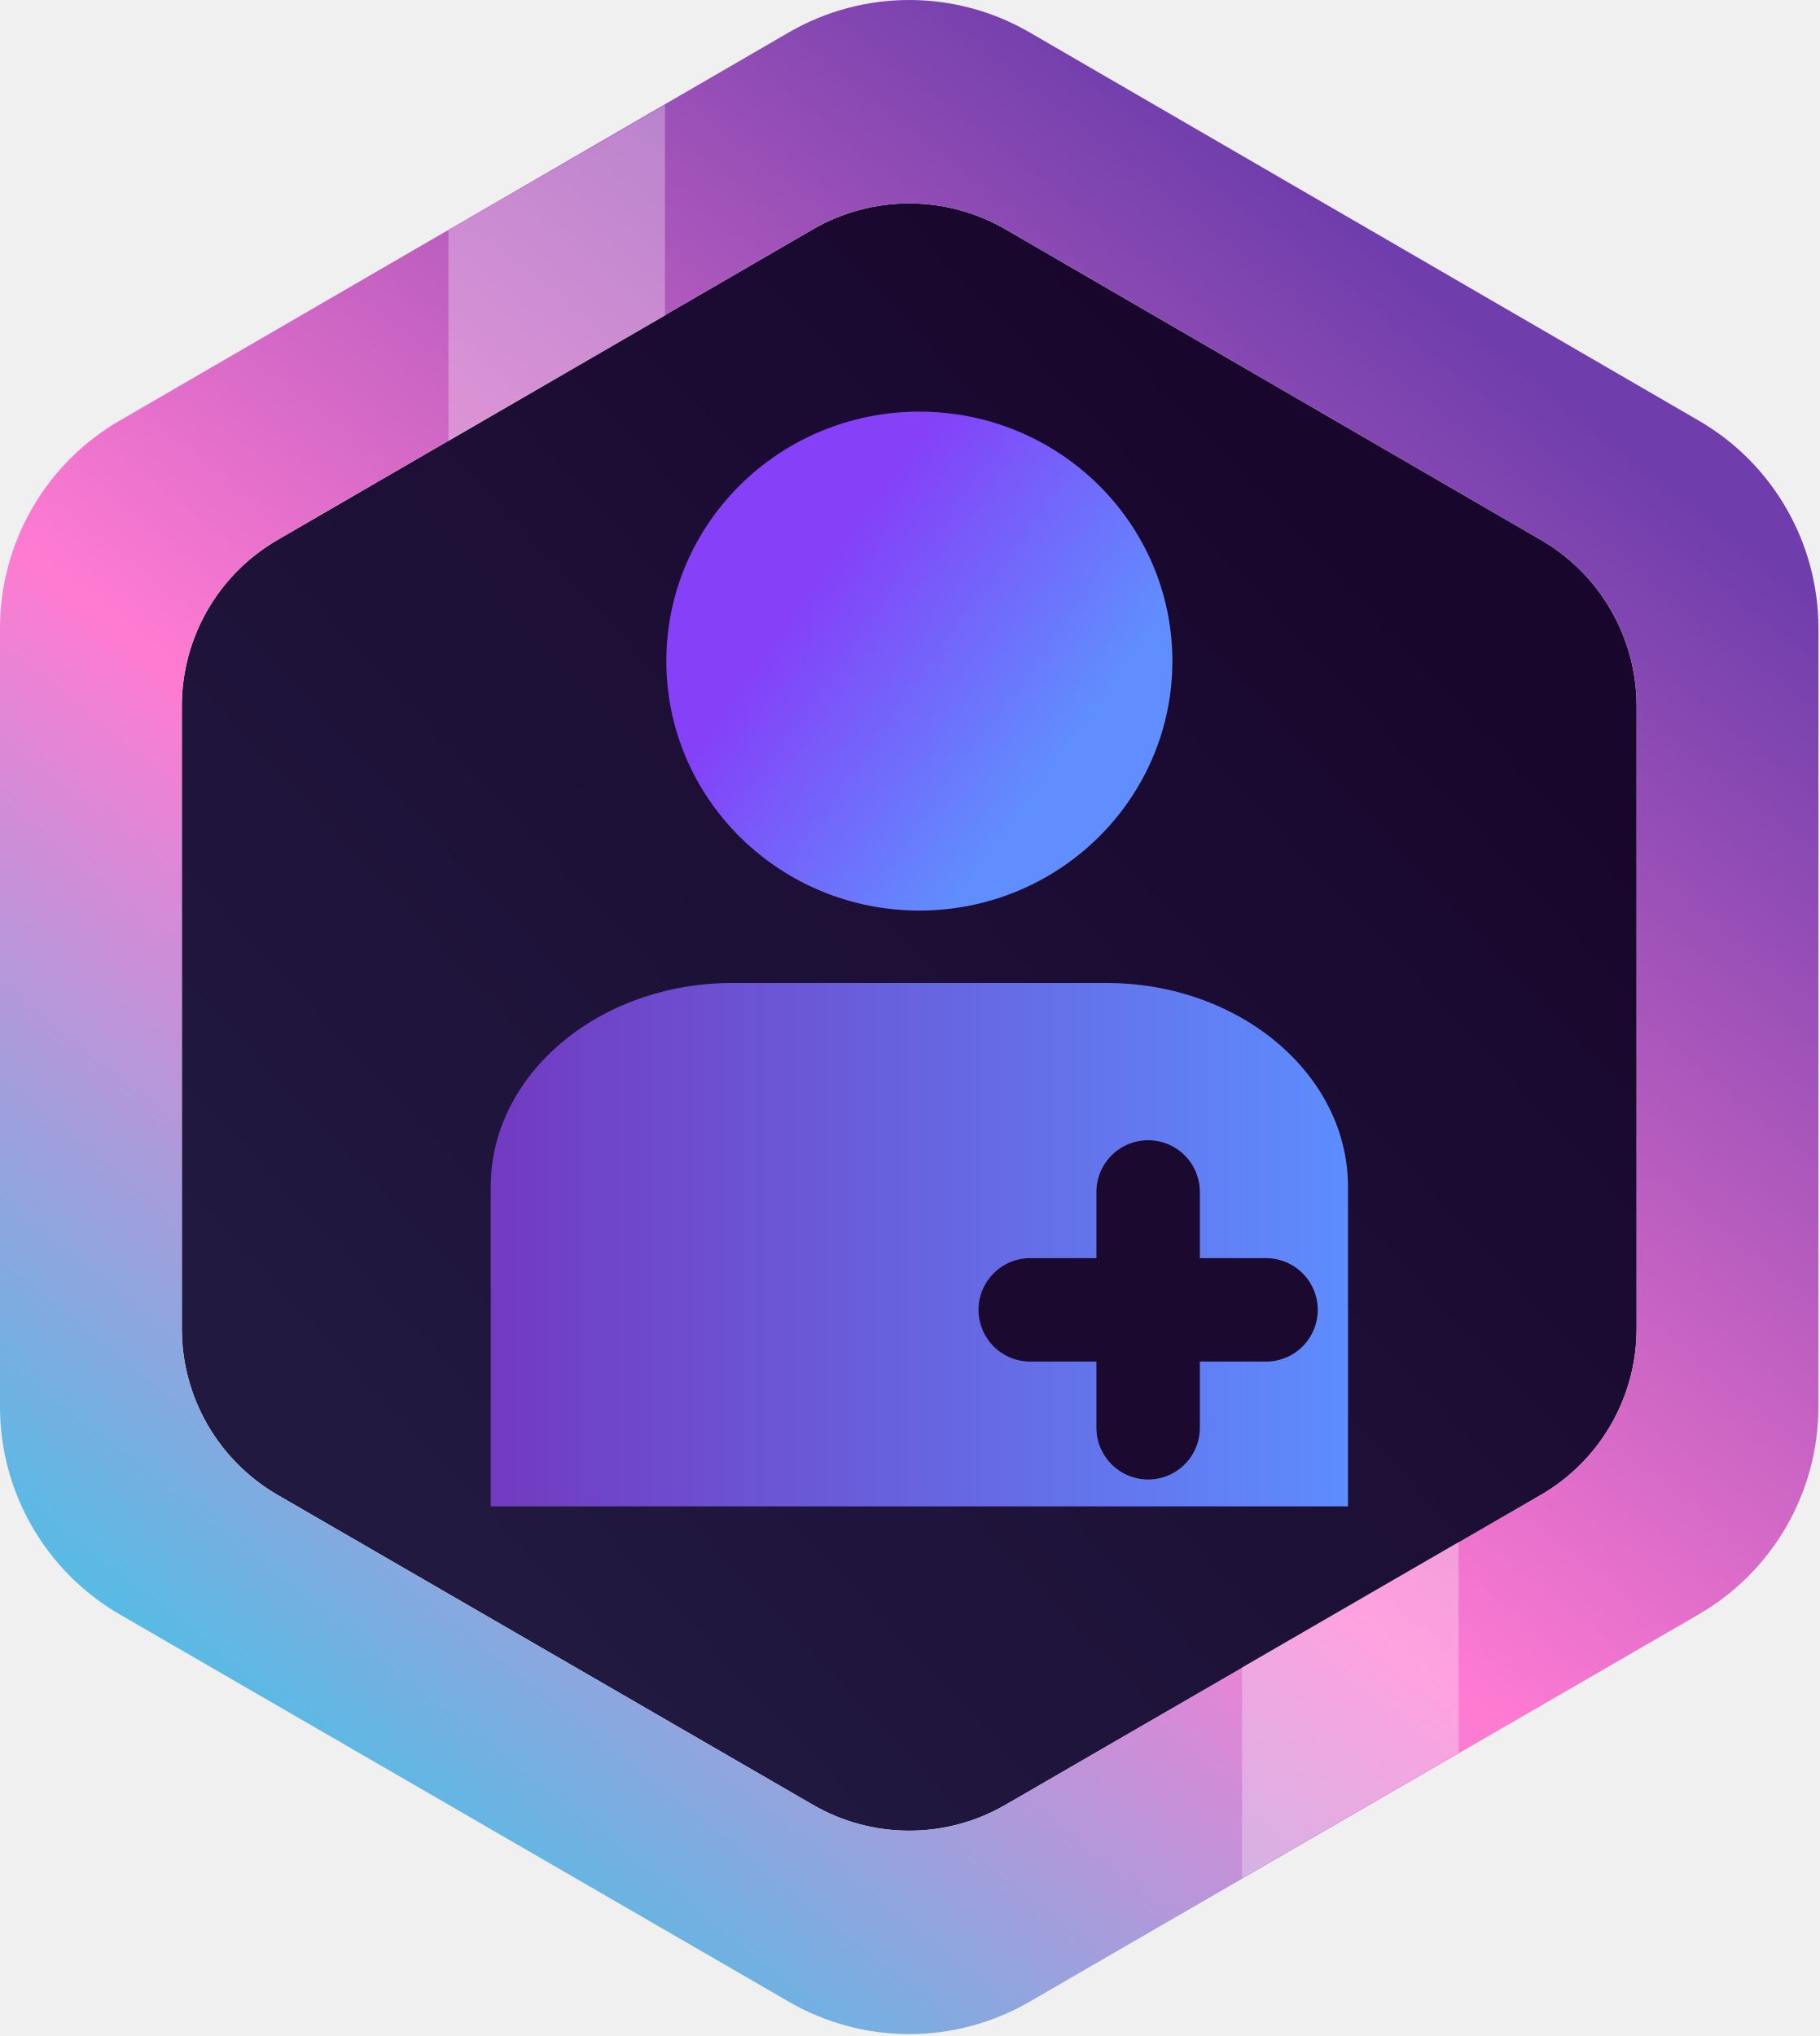
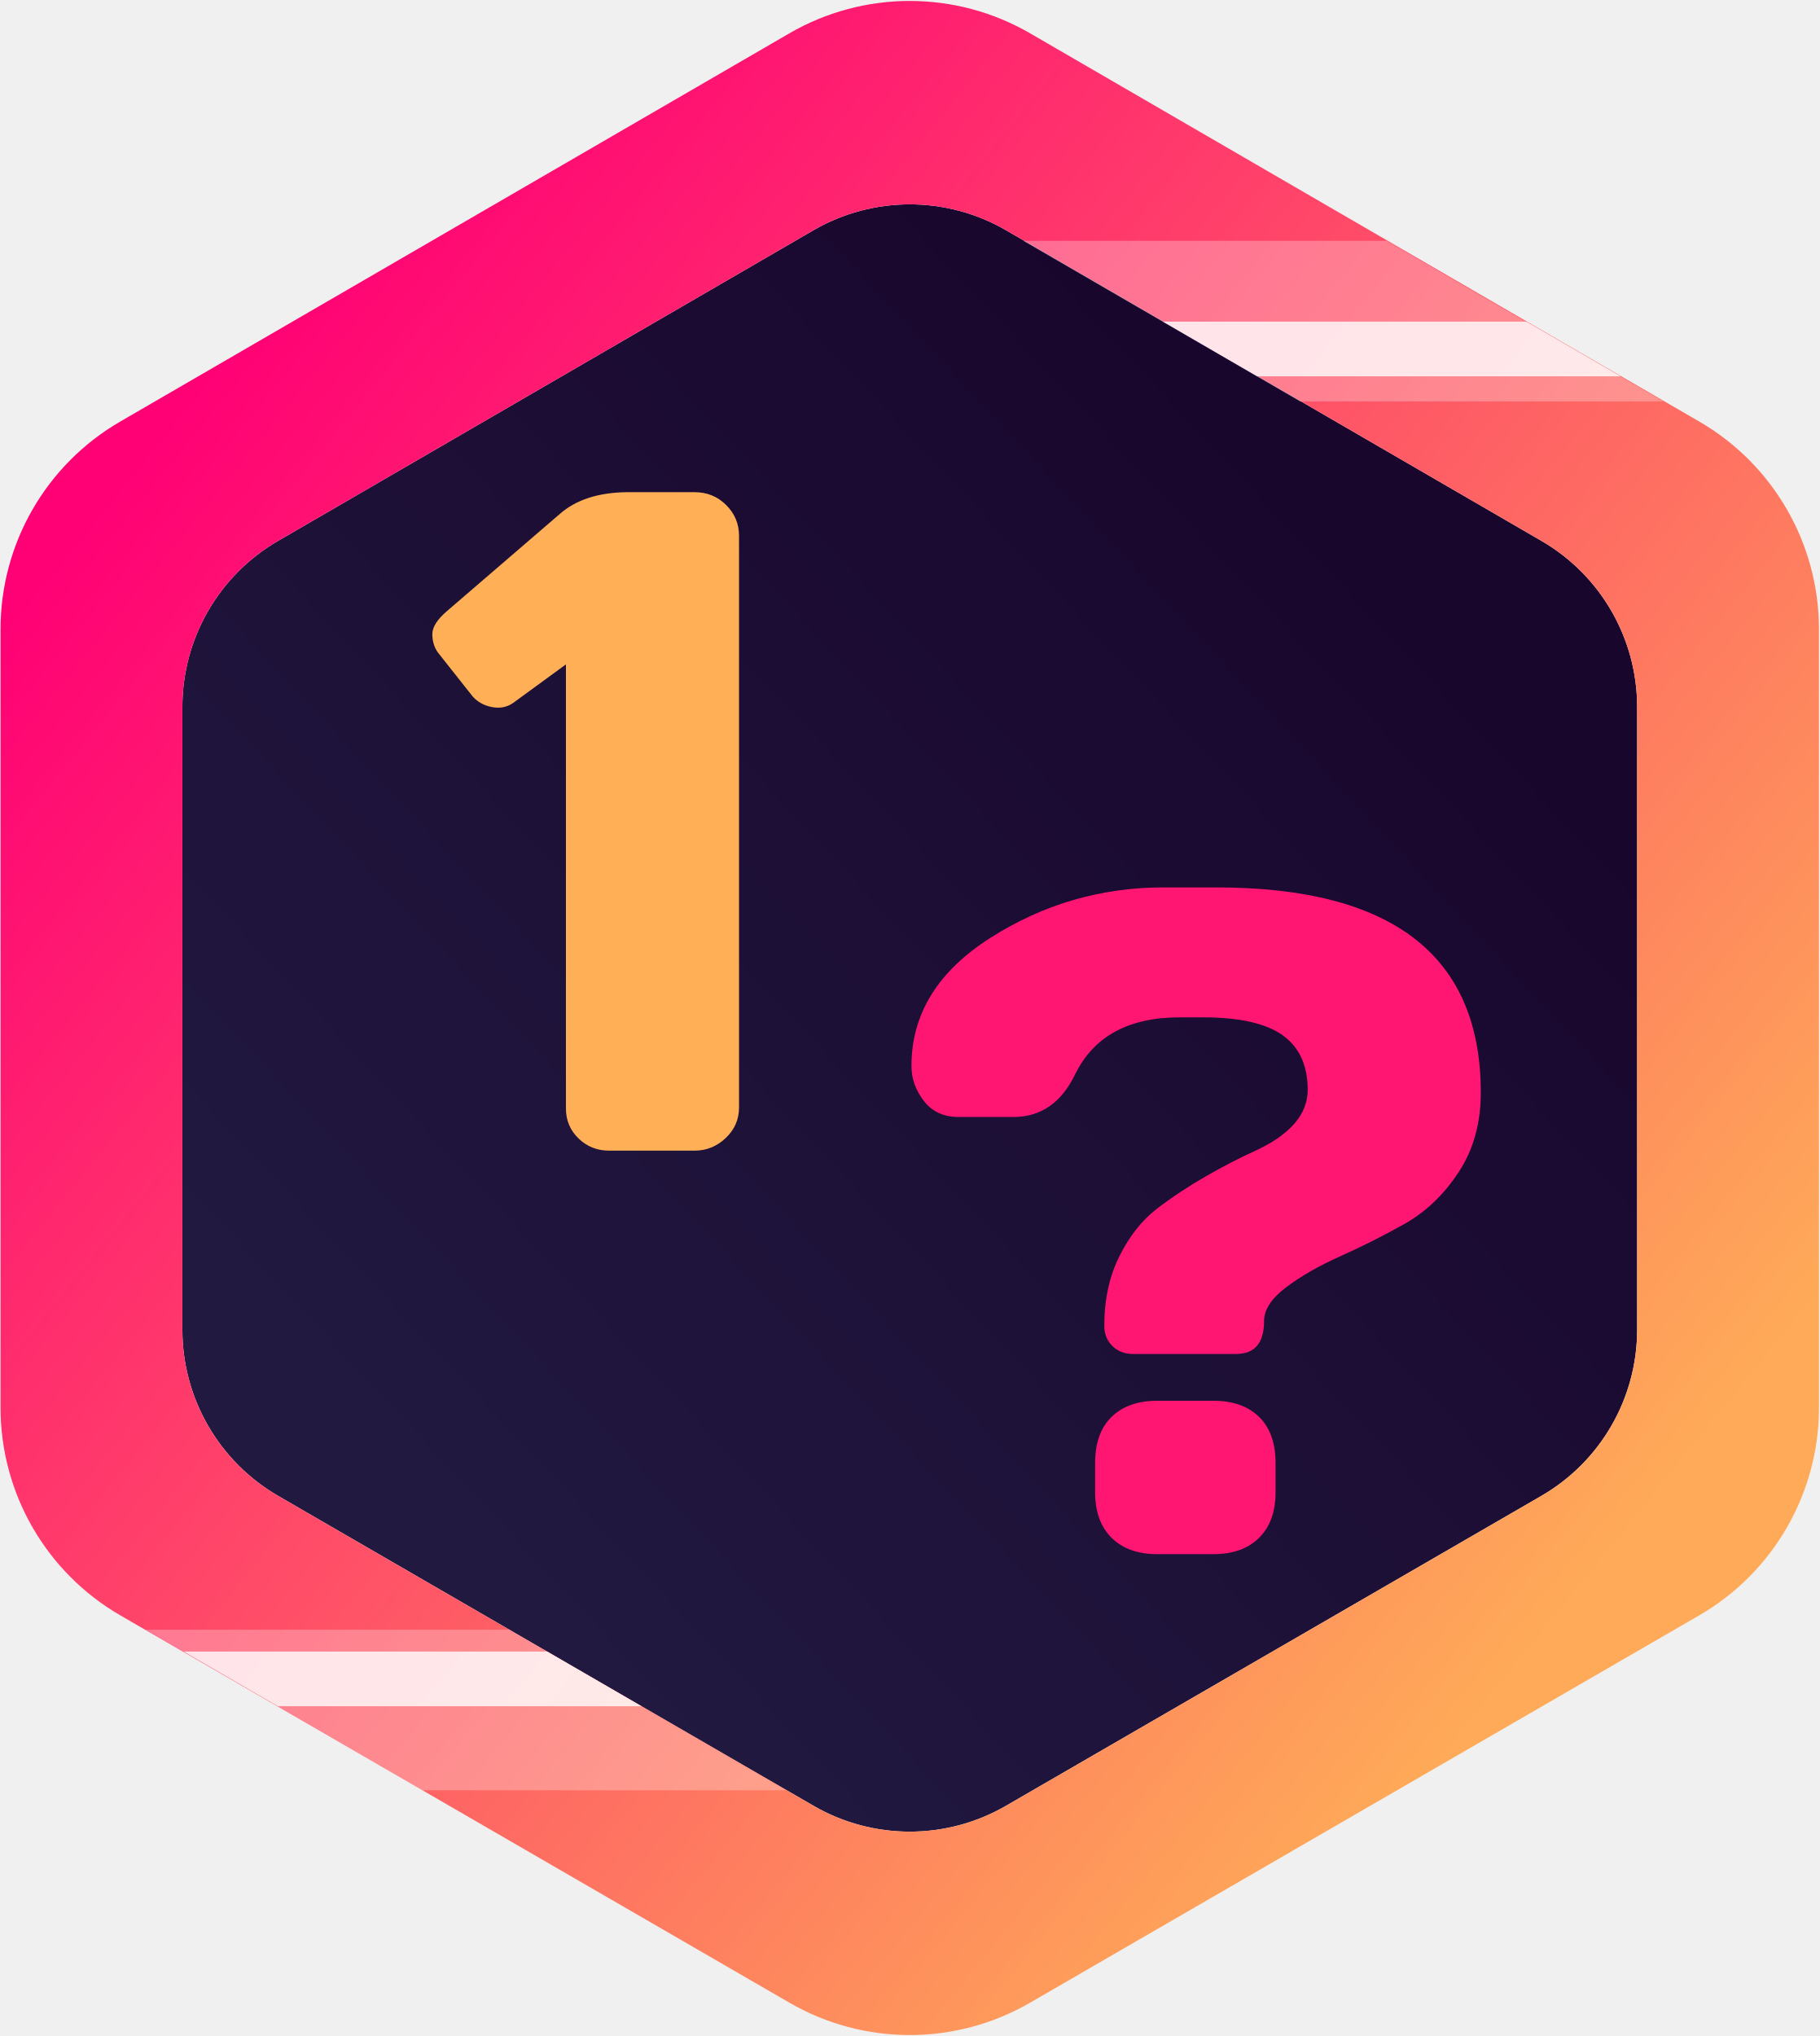
<svg xmlns="http://www.w3.org/2000/svg" width="774" height="866" viewBox="0 0 774 866" fill="none">
-   <path d="M696.181 565.188V300.308C696.181 271.192 680.68 244.28 655.497 229.672L427.745 97.544C402.405 82.844 371.129 82.844 345.789 97.544L118.037 229.672C92.853 244.28 77.353 271.192 77.353 300.308V565.188C77.353 594.33 92.885 621.264 118.107 635.864L345.859 767.688C371.165 782.335 402.369 782.335 427.675 767.688L655.427 635.864C680.649 621.264 696.181 594.33 696.181 565.188Z" fill="url(#paint0_linear_198_20)" />
-   <path d="M773.534 598.335C773.534 634.764 754.12 668.432 722.592 686.681L437.902 851.461C406.27 869.77 367.264 869.77 335.632 851.461L50.942 686.681C19.414 668.432 0 634.764 0 598.335V267.235C0 230.842 19.374 197.202 50.854 178.941L335.544 13.781C367.22 -4.594 406.314 -4.594 437.99 13.781L722.68 178.941C754.158 197.202 773.534 230.842 773.534 267.235V598.335ZM696.181 565.188V300.308C696.18 271.192 680.68 244.28 655.497 229.672L427.745 97.544C402.404 82.844 371.129 82.844 345.788 97.544L118.037 229.672C92.852 244.28 77.353 271.192 77.353 300.308V565.188C77.353 594.33 92.884 621.264 118.107 635.864L345.859 767.688C371.164 782.335 402.369 782.335 427.675 767.688L655.427 635.864C680.649 621.264 696.18 594.33 696.18 565.188H696.181Z" fill="url(#paint1_linear_198_20)" />
-   <path d="M470.553 418.102C527.364 418.102 573.419 456.926 573.419 504.817V640.735H208.739V504.817C208.739 456.926 254.794 418.102 311.605 418.102H470.553Z" fill="url(#paint2_linear_198_20)" />
-   <path d="M391.079 387.301C331.635 387.301 283.447 339.794 283.447 281.192C283.447 222.589 331.635 175.083 391.079 175.083C450.522 175.083 498.711 222.589 498.711 281.192C498.711 339.794 450.522 387.301 391.079 387.301Z" fill="url(#paint3_linear_198_20)" />
-   <path d="M488.401 506.989V607.286" stroke="#1B0930" stroke-width="44" stroke-linecap="round" stroke-linejoin="round" />
-   <path d="M538.549 557.138H438.252" stroke="#1B0930" stroke-width="44" stroke-linecap="round" stroke-linejoin="round" />
-   <path d="M620.463 745.54L528.36 798.849V709.157L620.463 655.847V745.54Z" fill="white" fill-opacity="0.293" />
-   <path d="M190.767 97.926L282.869 44.617V134.31L190.767 187.619V97.926Z" fill="white" fill-opacity="0.293" />
+   <path d="M696.414 565.592V300.712C696.414 271.596 680.913 244.684 655.73 230.076L427.978 97.948C402.638 83.248 371.362 83.248 346.022 97.948L118.27 230.076C93.086 244.684 77.586 271.596 77.586 300.712V565.592C77.586 594.734 93.118 621.668 118.34 636.268L346.092 768.092C371.398 782.739 402.602 782.739 427.908 768.092L655.66 636.268C680.882 621.668 696.414 594.734 696.414 565.592Z" fill="url(#paint0_linear_1752_3683)" />
+   <path d="M773.766 598.739C773.766 635.168 754.352 668.836 722.824 687.085L438.134 851.865C406.502 870.174 367.496 870.174 335.864 851.865L51.174 687.085C19.646 668.836 0.232 635.168 0.232 598.739V267.639C0.232 231.246 19.606 197.606 51.086 179.345L335.776 14.185C367.452 -4.19 406.546 -4.19 438.222 14.185L722.912 179.345C754.39 197.606 773.766 231.246 773.766 267.639V598.739ZM696.413 565.592V300.712C696.412 271.596 680.912 244.684 655.729 230.076L427.977 97.948C402.636 83.248 371.361 83.248 346.02 97.948L118.269 230.076C93.084 244.684 77.585 271.596 77.585 300.712V565.592C77.585 594.734 93.116 621.668 118.339 636.268L346.091 768.092C371.396 782.739 402.601 782.739 427.907 768.092L655.659 636.268C680.881 621.668 696.412 594.734 696.412 565.592H696.413Z" fill="url(#paint1_linear_1752_3683)" />
+   <path d="M186.249 277.508C184.687 275.295 183.906 272.691 183.906 269.696C183.906 266.702 186.055 263.381 190.351 259.735L238.007 218.719C244.909 212.6 254.479 209.475 266.718 209.344H295.429C300.768 209.344 305.26 211.167 308.906 214.813C312.552 218.459 314.374 222.821 314.374 227.899V471.063C314.374 476.141 312.486 480.471 308.71 484.051C304.934 487.632 300.507 489.422 295.429 489.422H259.101C254.023 489.422 249.694 487.697 246.113 484.247C242.533 480.797 240.742 476.532 240.742 471.454V282.586L218.281 298.993C215.677 300.816 212.682 301.402 209.296 300.75C205.911 300.1 203.177 298.602 201.093 296.258L186.249 277.508Z" fill="#FFB056" />
+   <path d="M387.723 453.429C387.723 431.294 398.953 413.097 421.414 398.839C443.875 384.581 468.387 377.452 494.949 377.452H517.41C592.41 377.452 629.91 406.554 629.91 464.757C629.91 477.778 626.752 489.073 620.438 498.644C614.122 508.214 606.44 515.538 597.391 520.616C588.341 525.695 579.292 530.252 570.242 534.288C561.192 538.325 553.51 542.719 547.195 547.472C540.88 552.225 537.723 557.01 537.723 561.827C537.723 571.203 533.751 575.89 525.809 575.89H481.863C478.347 575.89 475.45 574.751 473.172 572.472C470.893 570.193 469.754 567.361 469.754 563.976C469.754 552.778 471.902 542.882 476.199 534.288C480.496 525.695 485.835 518.956 492.215 514.073C498.595 509.19 505.528 504.601 513.016 500.304C520.502 496.008 527.436 492.427 533.817 489.562C548.791 482.661 556.278 474.002 556.278 463.585C556.278 453.168 552.729 445.421 545.633 440.343C538.536 435.265 527.24 432.726 511.746 432.726H501.785C480.17 432.726 465.391 440.734 457.449 456.749C451.589 468.989 442.8 475.109 431.082 475.109H407.84C401.46 475.109 396.512 472.83 392.996 468.273C389.48 463.716 387.723 458.768 387.723 453.429ZM465.848 634.679V622.374C465.848 613.781 468.191 607.205 472.879 602.648C477.566 598.091 484.011 595.812 492.215 595.812H516.238C524.441 595.812 530.886 598.091 535.574 602.648C540.262 607.205 542.606 613.781 542.606 622.374V634.679C542.606 643.013 540.262 649.49 535.574 654.113C530.886 658.735 524.441 661.046 516.238 661.046H492.215C484.011 661.046 477.566 658.735 472.879 654.113C468.191 649.49 465.848 643.013 465.848 634.679Z" fill="#FF1672" />
+   <path opacity="0.276" d="M589.858 102.446L707.586 170.745H552.957L436.108 102.956L435.195 102.446H589.858Z" fill="white" />
+   <path opacity="0.276" d="M216.589 693.18L334.318 761.479H179.688L62.84 693.69L61.926 693.18H216.589Z" fill="white" />
+   <path opacity="0.799" d="M232.763 702.47L272.849 725.725H118.22L78.135 702.47H232.763Z" fill="white" />
+   <path opacity="0.799" d="M649.35 136.81L689.436 160.065H534.807L494.721 136.81H649.35Z" fill="white" />
  <defs>
-     <linearGradient id="paint0_linear_198_20" x1="574.41" y1="231.025" x2="162.728" y2="615.345" gradientUnits="userSpaceOnUse">
+     <linearGradient id="paint0_linear_1752_3683" x1="574.643" y1="231.429" x2="162.961" y2="615.749" gradientUnits="userSpaceOnUse">
      <stop stop-color="#19062D" />
      <stop offset="1" stop-color="#211940" />
    </linearGradient>
-     <linearGradient id="paint1_linear_198_20" x1="617.274" y1="133.744" x2="123.584" y2="753.276" gradientUnits="userSpaceOnUse">
-       <stop stop-color="#703EAC" />
-       <stop offset="0.578" stop-color="#FF7BD2" />
-       <stop offset="1" stop-color="#54BCE5" />
-     </linearGradient>
-     <linearGradient id="paint2_linear_198_20" x1="208.739" y1="529.419" x2="573.419" y2="529.419" gradientUnits="userSpaceOnUse">
-       <stop stop-color="#723AC0" />
-       <stop offset="1" stop-color="#5D8DFE" />
-     </linearGradient>
-     <linearGradient id="paint3_linear_198_20" x1="348.418" y1="244.082" x2="453.139" y2="319.542" gradientUnits="userSpaceOnUse">
-       <stop stop-color="#8540F8" />
-       <stop offset="1" stop-color="#608EFE" />
+     <linearGradient id="paint1_linear_1752_3683" x1="45.018" y1="205.667" x2="653.882" y2="699.79" gradientUnits="userSpaceOnUse">
+       <stop stop-color="#FF0075" />
+       <stop offset="1" stop-color="#FEAA58" />
    </linearGradient>
  </defs>
</svg>
